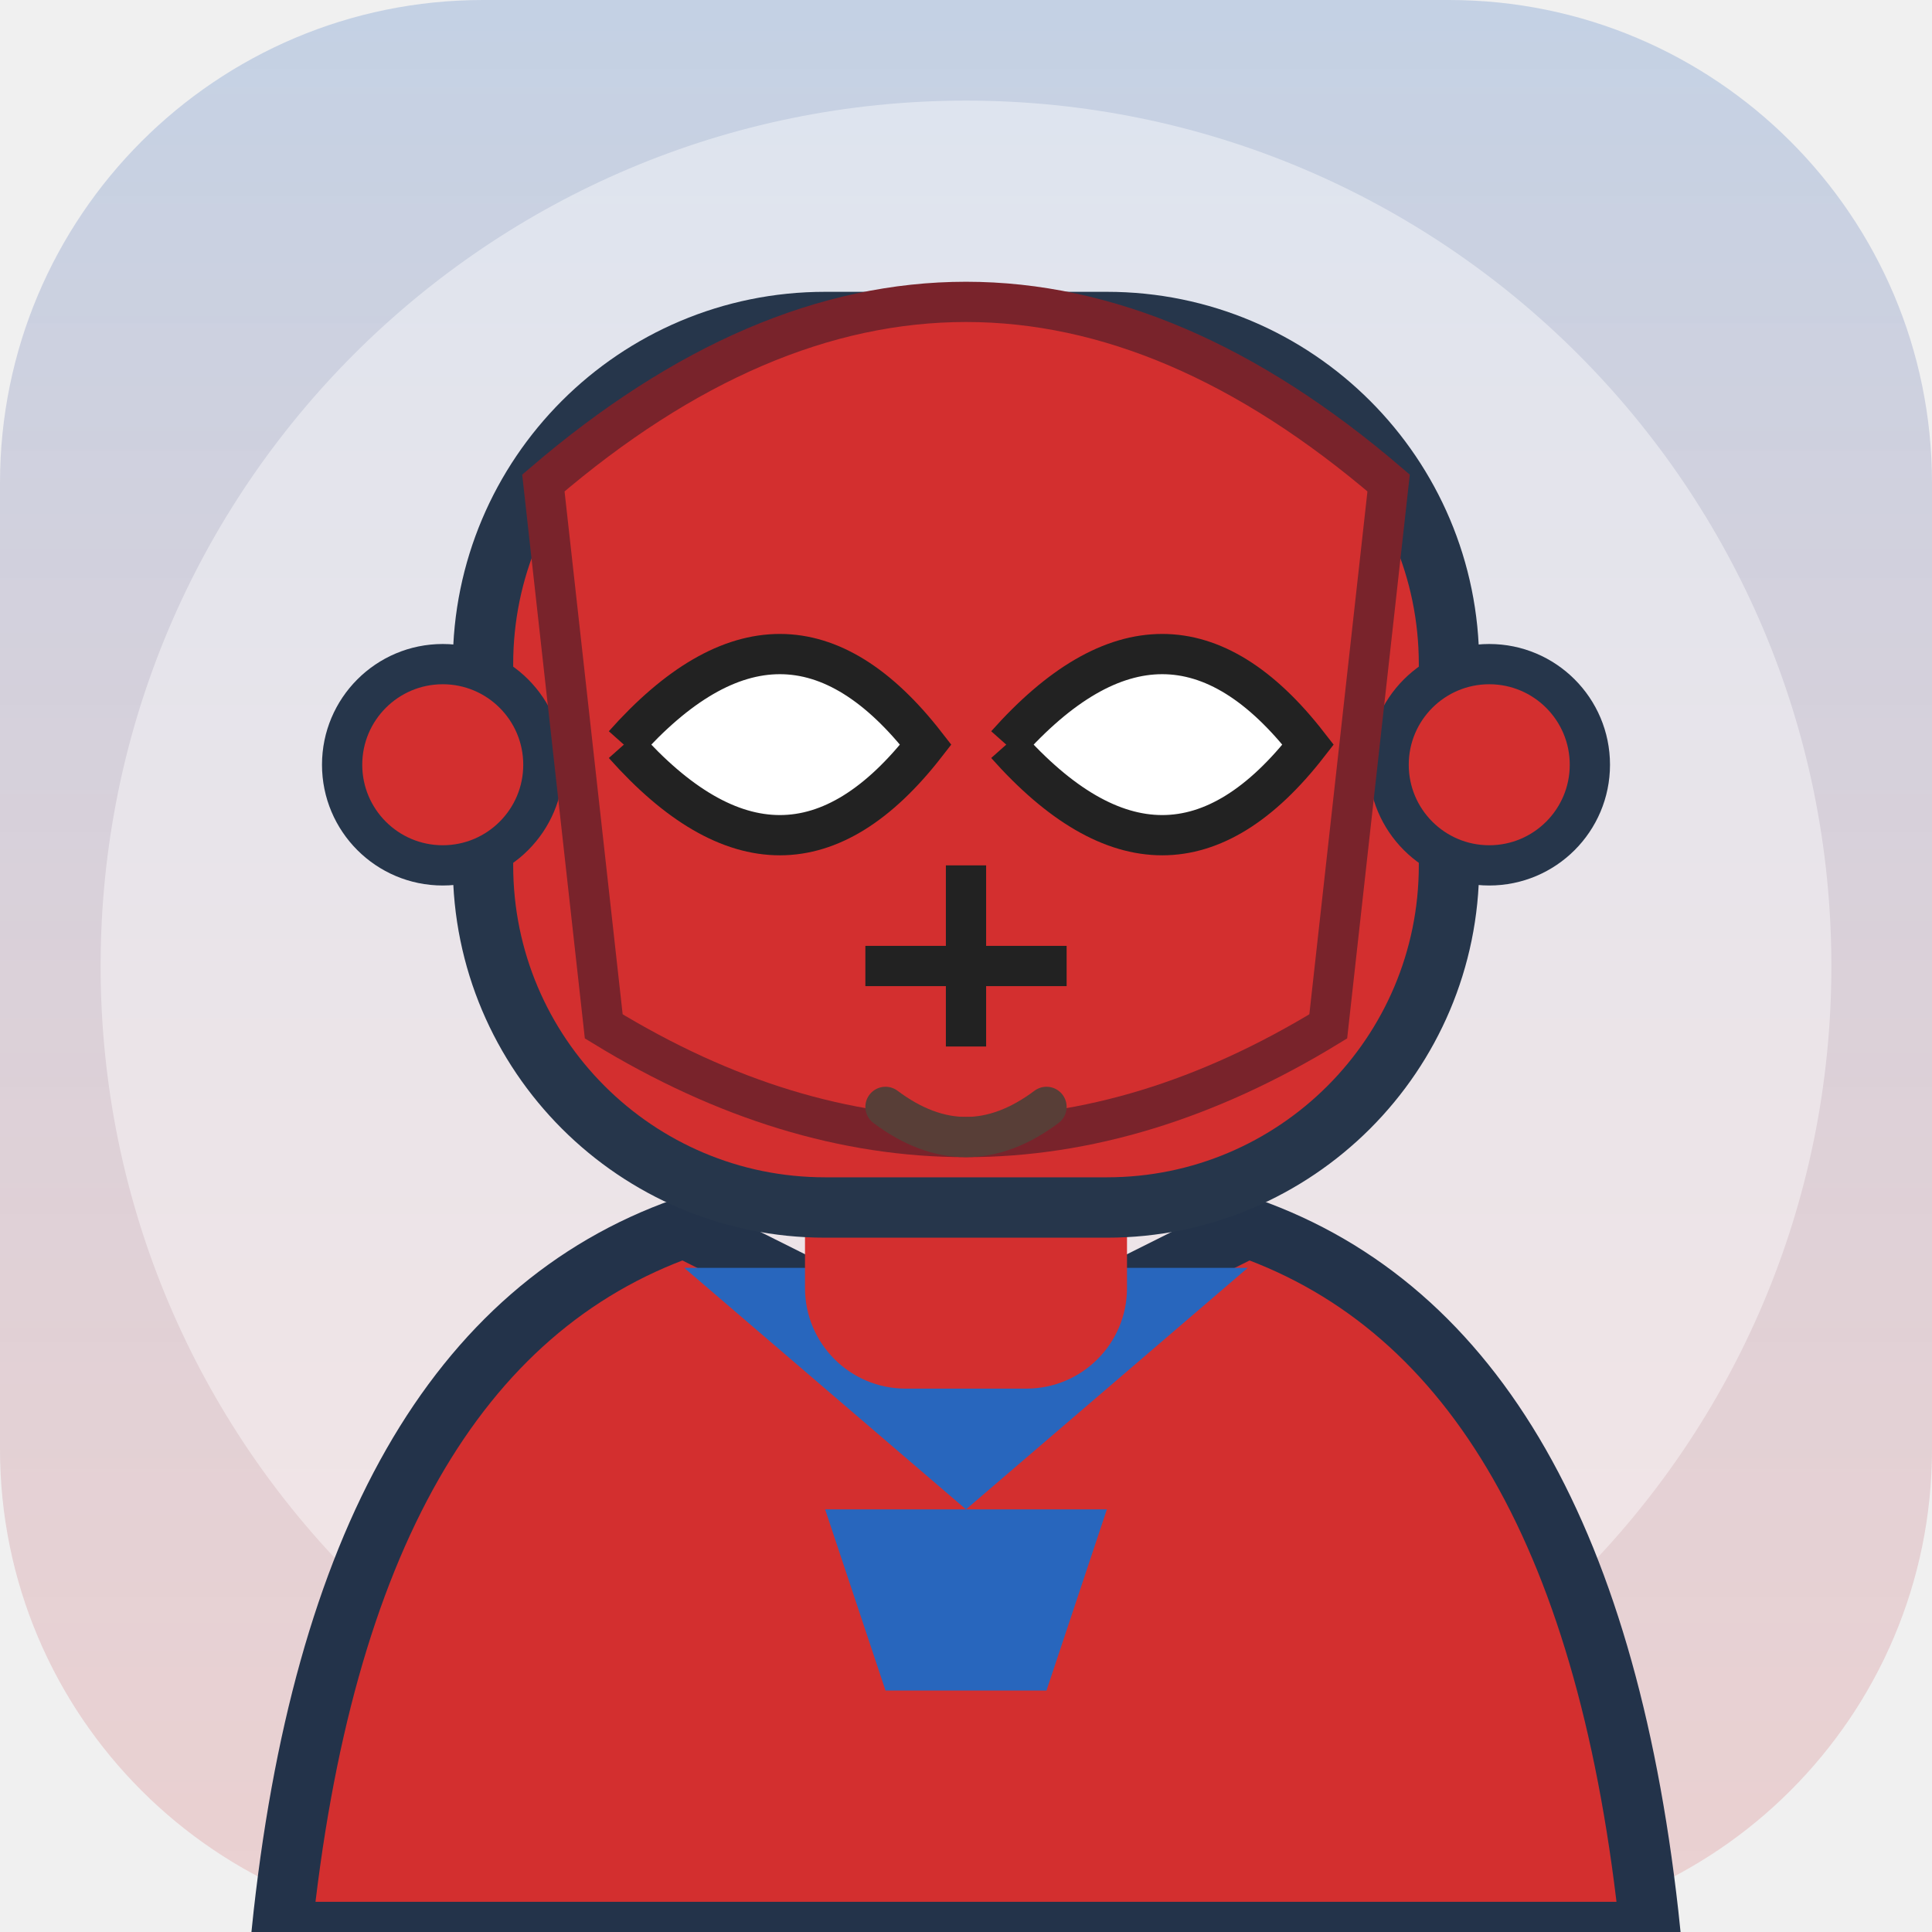
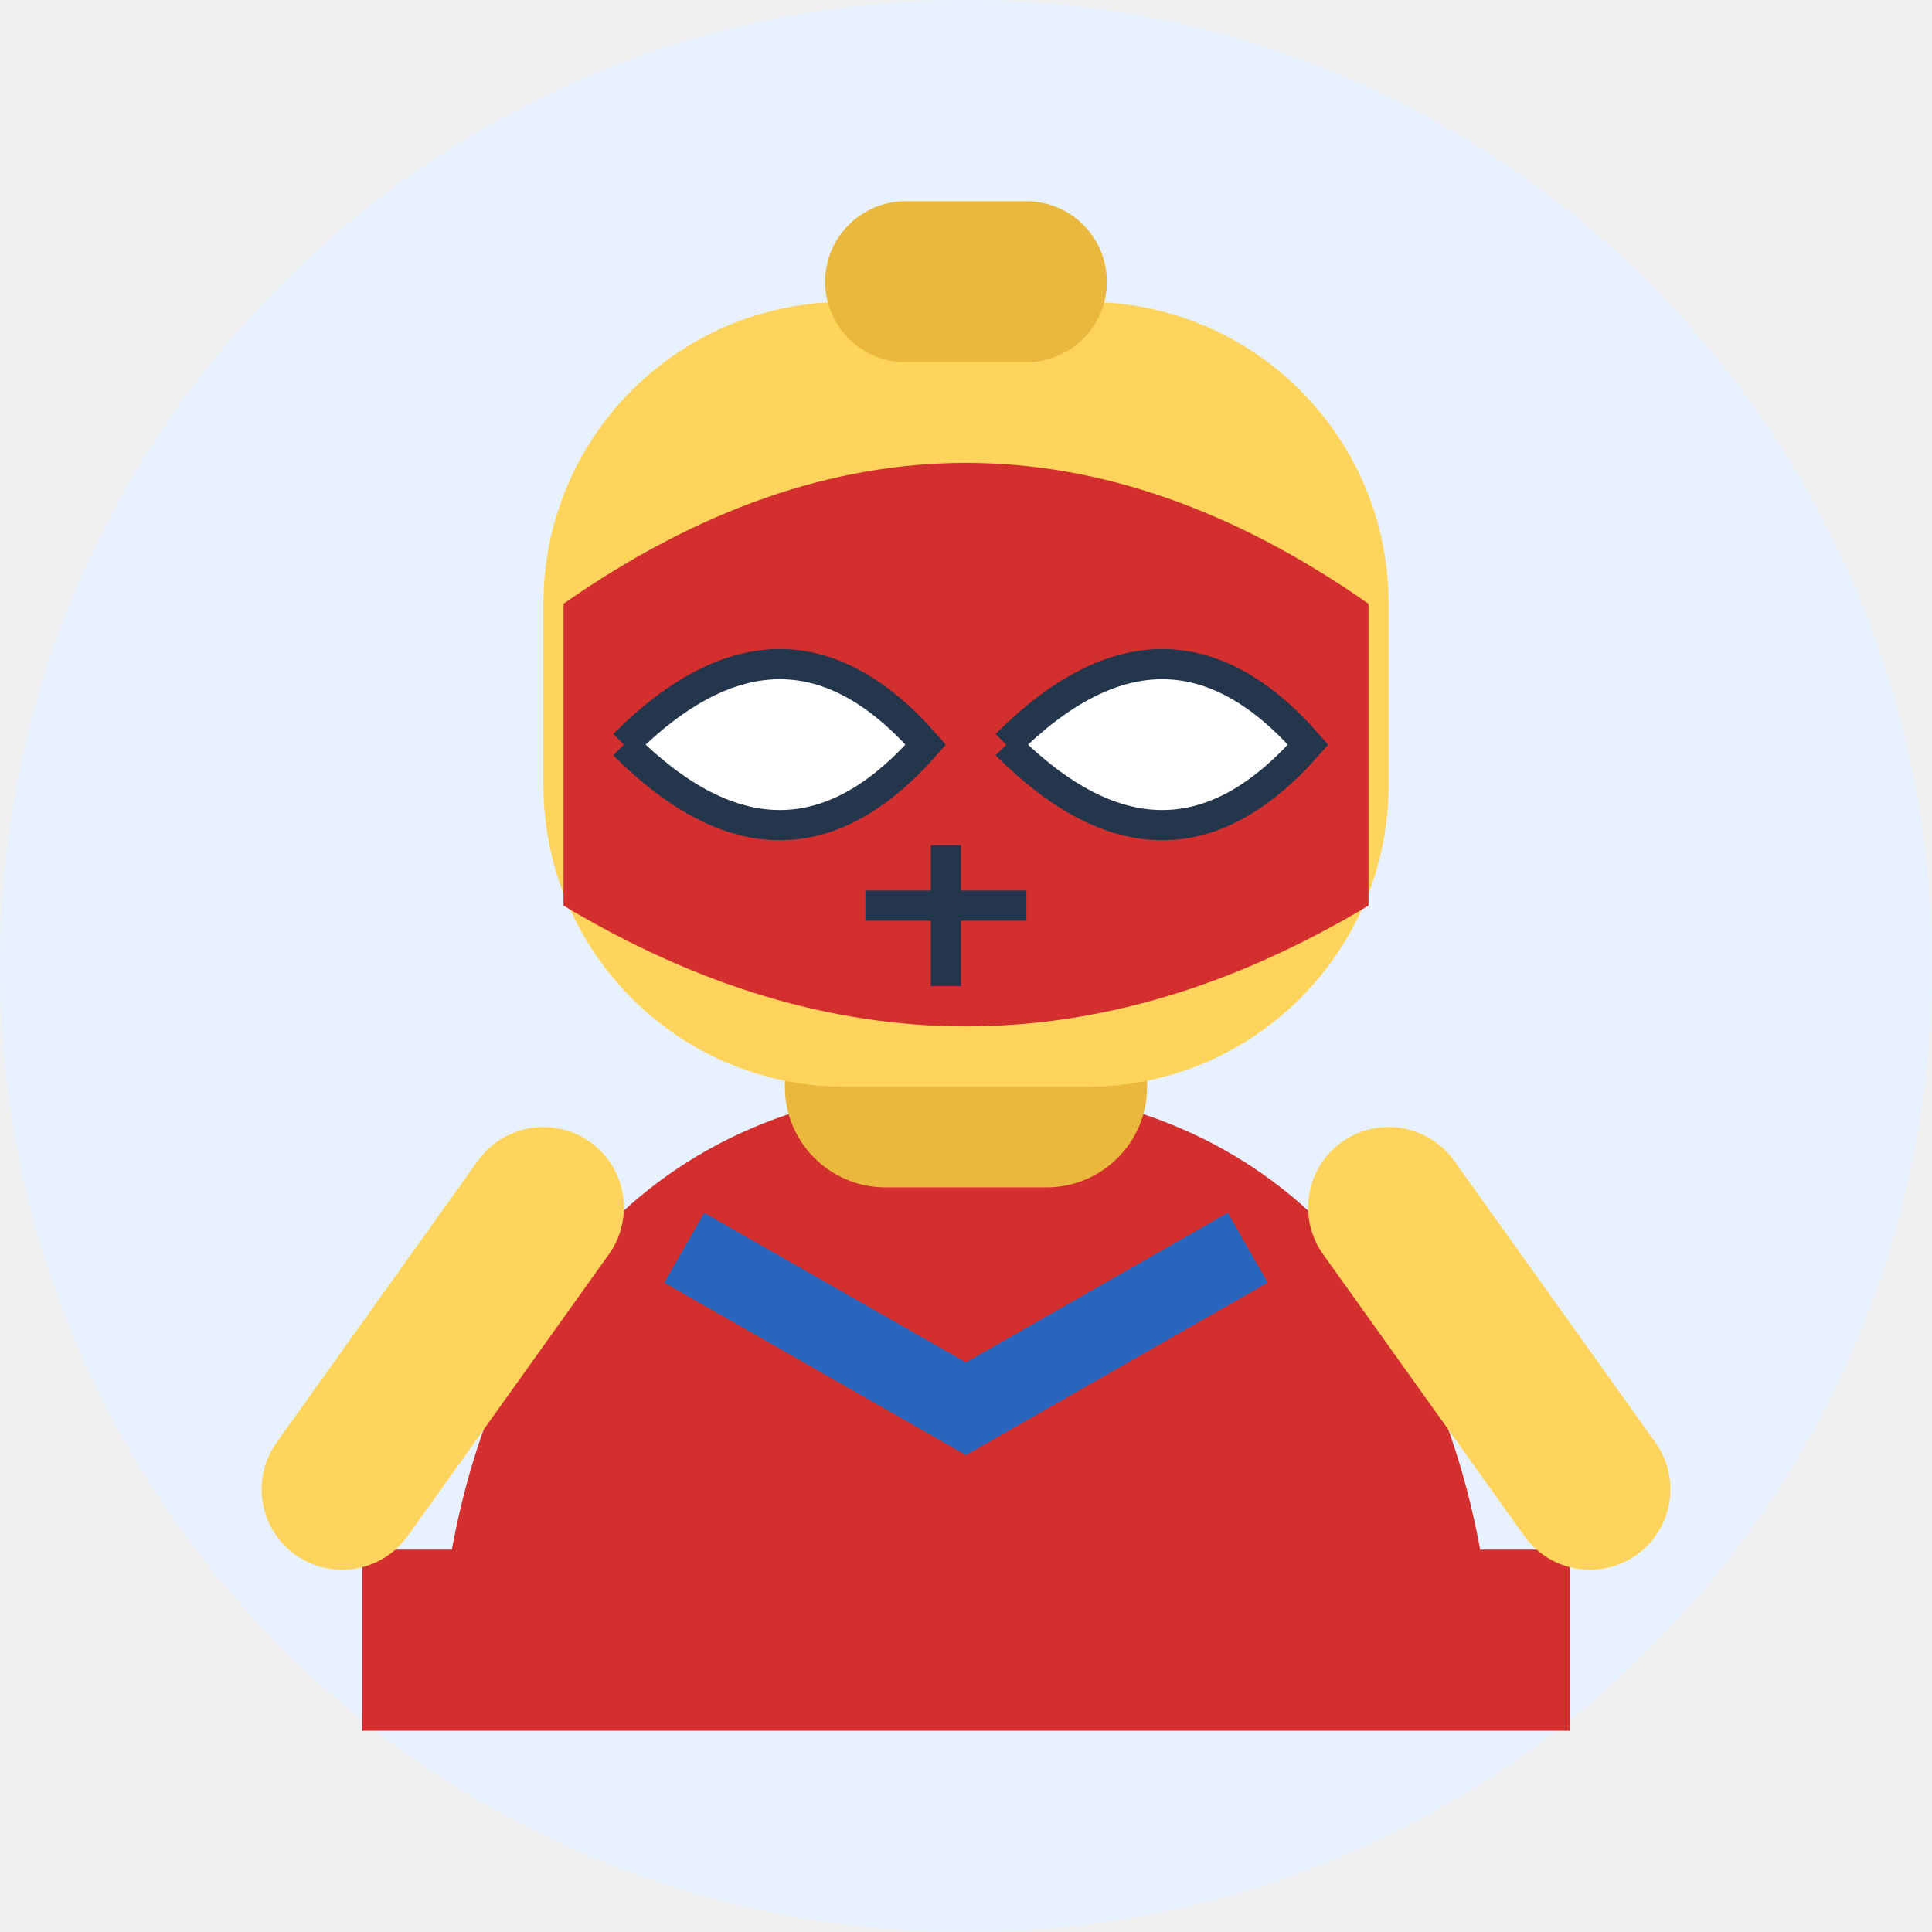
- <svg xmlns="http://www.w3.org/2000/svg" viewBox="0 0 96 96" role="img" aria-label="LEGO-style spiderman character portrait">
-   <defs>
-     <linearGradient id="bg" x2="0" y2="1">
-       <stop stop-color="#2866bd" stop-opacity=".22" />
-       <stop offset="1" stop-color="#d32f2f" stop-opacity=".16" />
-     </linearGradient>
-   </defs>
-   <rect width="96" height="96" rx="24" fill="url(#bg)" />
-   <circle cx="48" cy="48" r="43" fill="#fff" fill-opacity=".42" />
-   <path d="M14 96 Q17 67 34 61 L48 68 62 61 Q79 67 82 96Z" fill="#d32f2f" stroke="#23334a" stroke-width="3" />
-   <path d="M34 63l14 12 14-12" fill="#2866bd" />
-   <path d="M41 75h14l-3 9h-8Z" fill="#2866bd" />
-   <rect x="40" y="52" width="16" height="17" rx="5" fill="#d32f2f" />
-   <rect x="24" y="16" width="48" height="44" rx="17" fill="#d32f2f" stroke="#26364b" stroke-width="3" />
-   <path d="M28 34v-6q20-18 40 0v6" fill="#b71c1c" />
-   <circle cx="22" cy="38" r="5" fill="#d32f2f" stroke="#26364b" stroke-width="2" />
-   <circle cx="74" cy="38" r="5" fill="#d32f2f" stroke="#26364b" stroke-width="2" />
-   <path d="M27 24 Q48 6 69 24 L66 51 Q48 62 30 51Z" fill="#d32f2f" stroke="#79232b" stroke-width="2" />
-   <path d="M31 37q8-9 15 0-7 9-15 0m19 0q8-9 15 0-7 9-15 0" fill="#fff" stroke="#222" stroke-width="2" />
-   <path d="M48 43v9m-5-4h10" stroke="#222" stroke-width="2" />
-   <path d="M44 55q4 3 8 0" fill="none" stroke="#583e37" stroke-width="2" stroke-linecap="round" />
+ <svg xmlns="http://www.w3.org/2000/svg" viewBox="0 0 96 96" role="img" aria-label="spiderman LEGO-style profile avatar">
+   <circle cx="48" cy="48" r="48" fill="#e8f1ff" />
+   <path d="M22 80c2-17 12-26 26-26s24 9 26 26" fill="#d32f2f" />
+   <path d="M18 77h60v9H18Z" rx="4" fill="#d32f2f" />
+   <rect x="39" y="46" width="18" height="13" rx="5" fill="#eab83c" />
+   <rect x="27" y="15" width="42" height="39" rx="15" fill="#ffd45c" />
+   <rect x="41" y="10" width="14" height="8" rx="4" fill="#eab83c" />
+   <circle cx="40" cy="33" r="2.4" fill="#263746" />
+   <circle cx="56" cy="33" r="2.4" fill="#263746" />
+   <path d="M39 42c5 5 13 5 18 0" fill="none" stroke="#263746" stroke-linecap="round" stroke-width="2.5" />
+   <path d="M27 60 17 74m52-14 10 14" fill="none" stroke="#ffd45c" stroke-linecap="round" stroke-width="8" />
+   <path d="M34 62 48 70 62 62" fill="none" stroke="#2866bd" stroke-width="4" />
+   <path d="M28 30q20-14 40 0v15q-20 12-40 0Z" fill="#d32f2f" />
+   <path d="M31 37q8-8 15 0-7 8-15 0m19 0q8-8 15 0-7 8-15 0" fill="#fff" stroke="#24364b" stroke-width="1.5" />
+   <path d="M47 42v7m-4-4h8" stroke="#24364b" stroke-width="1.5" />
</svg>
